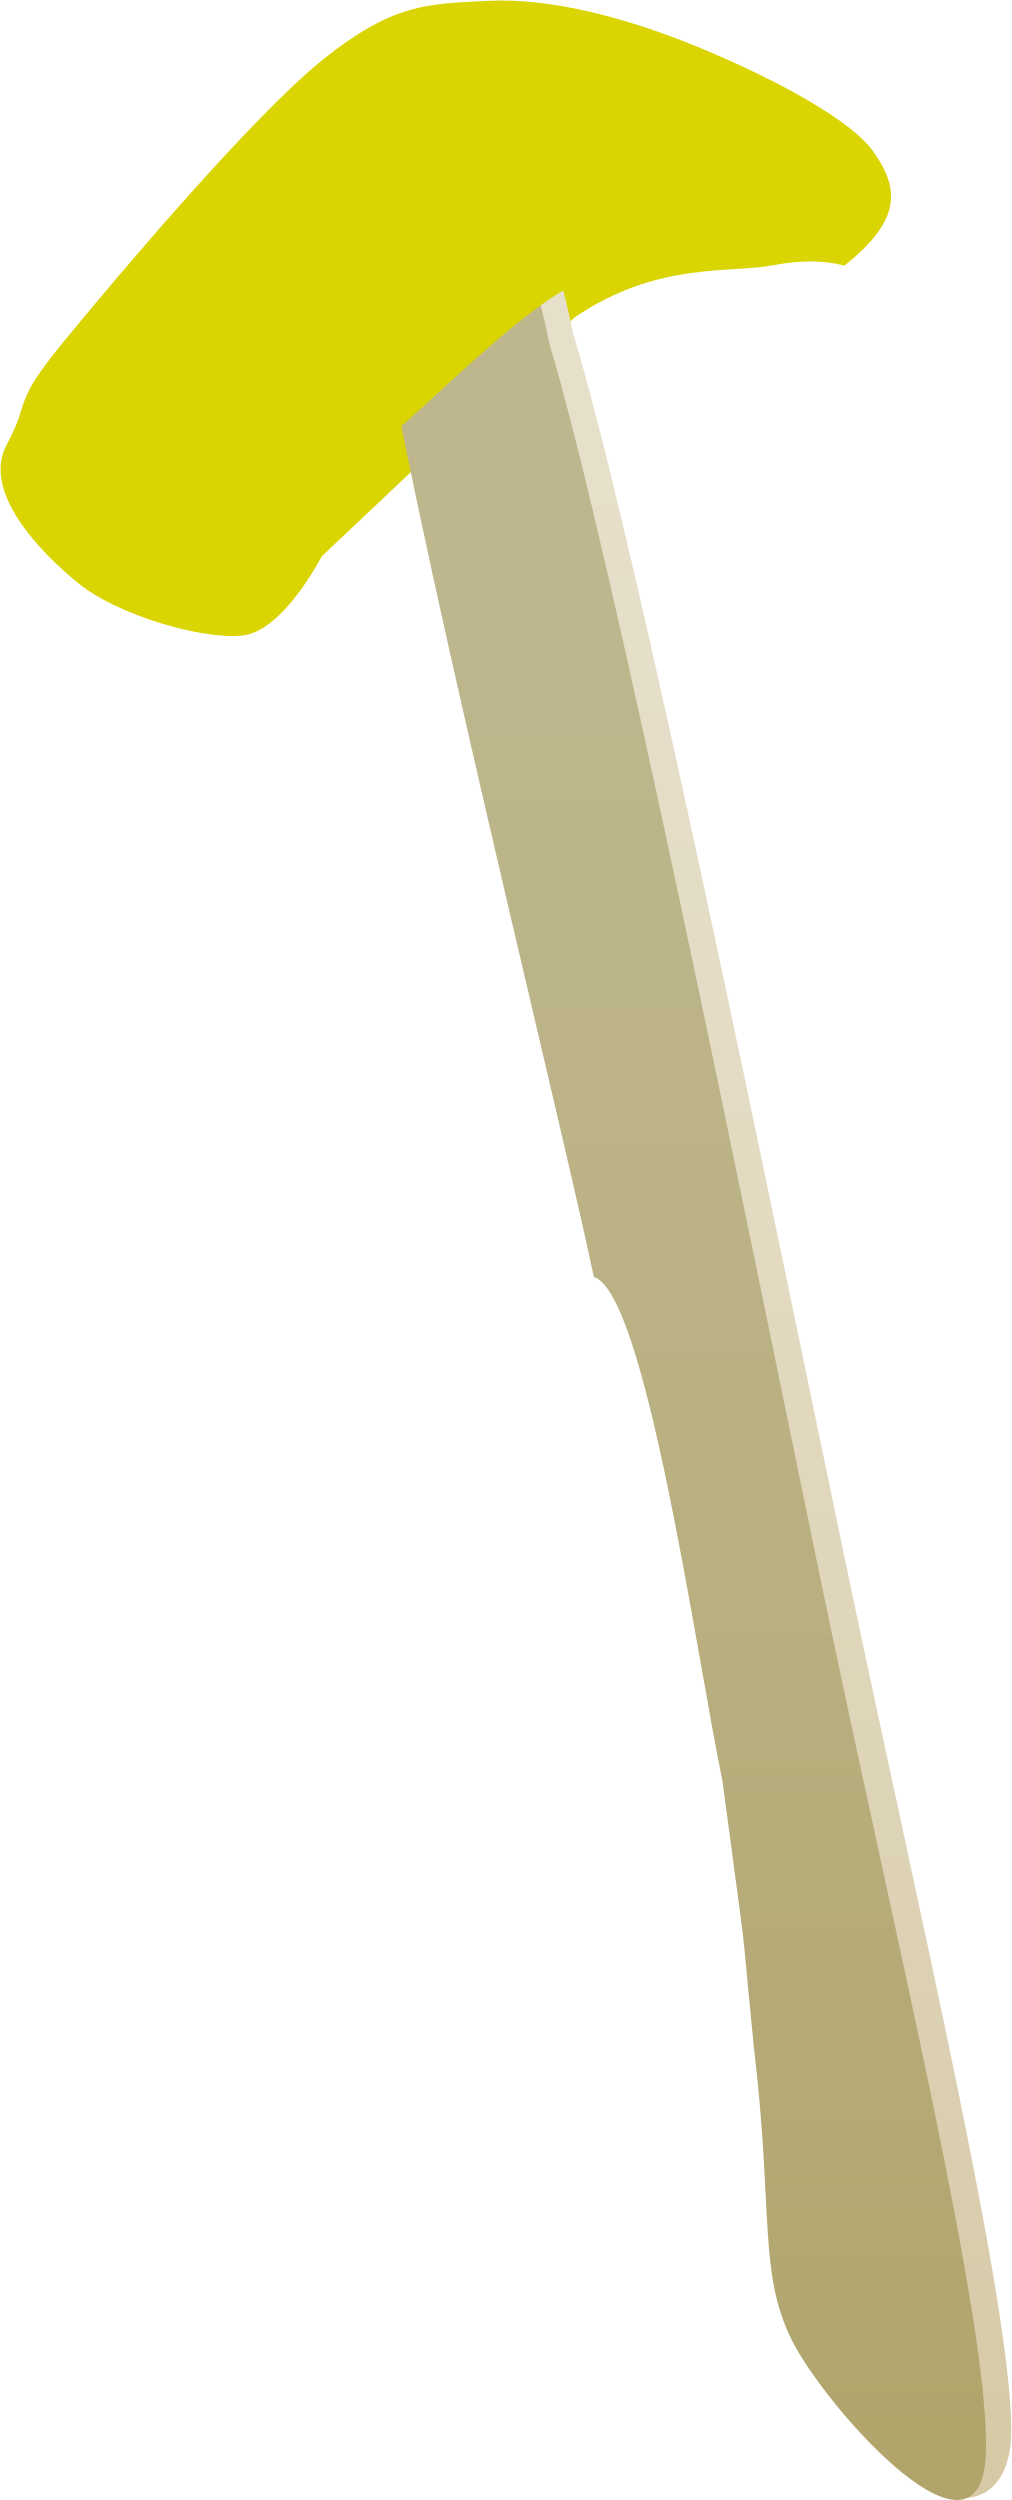
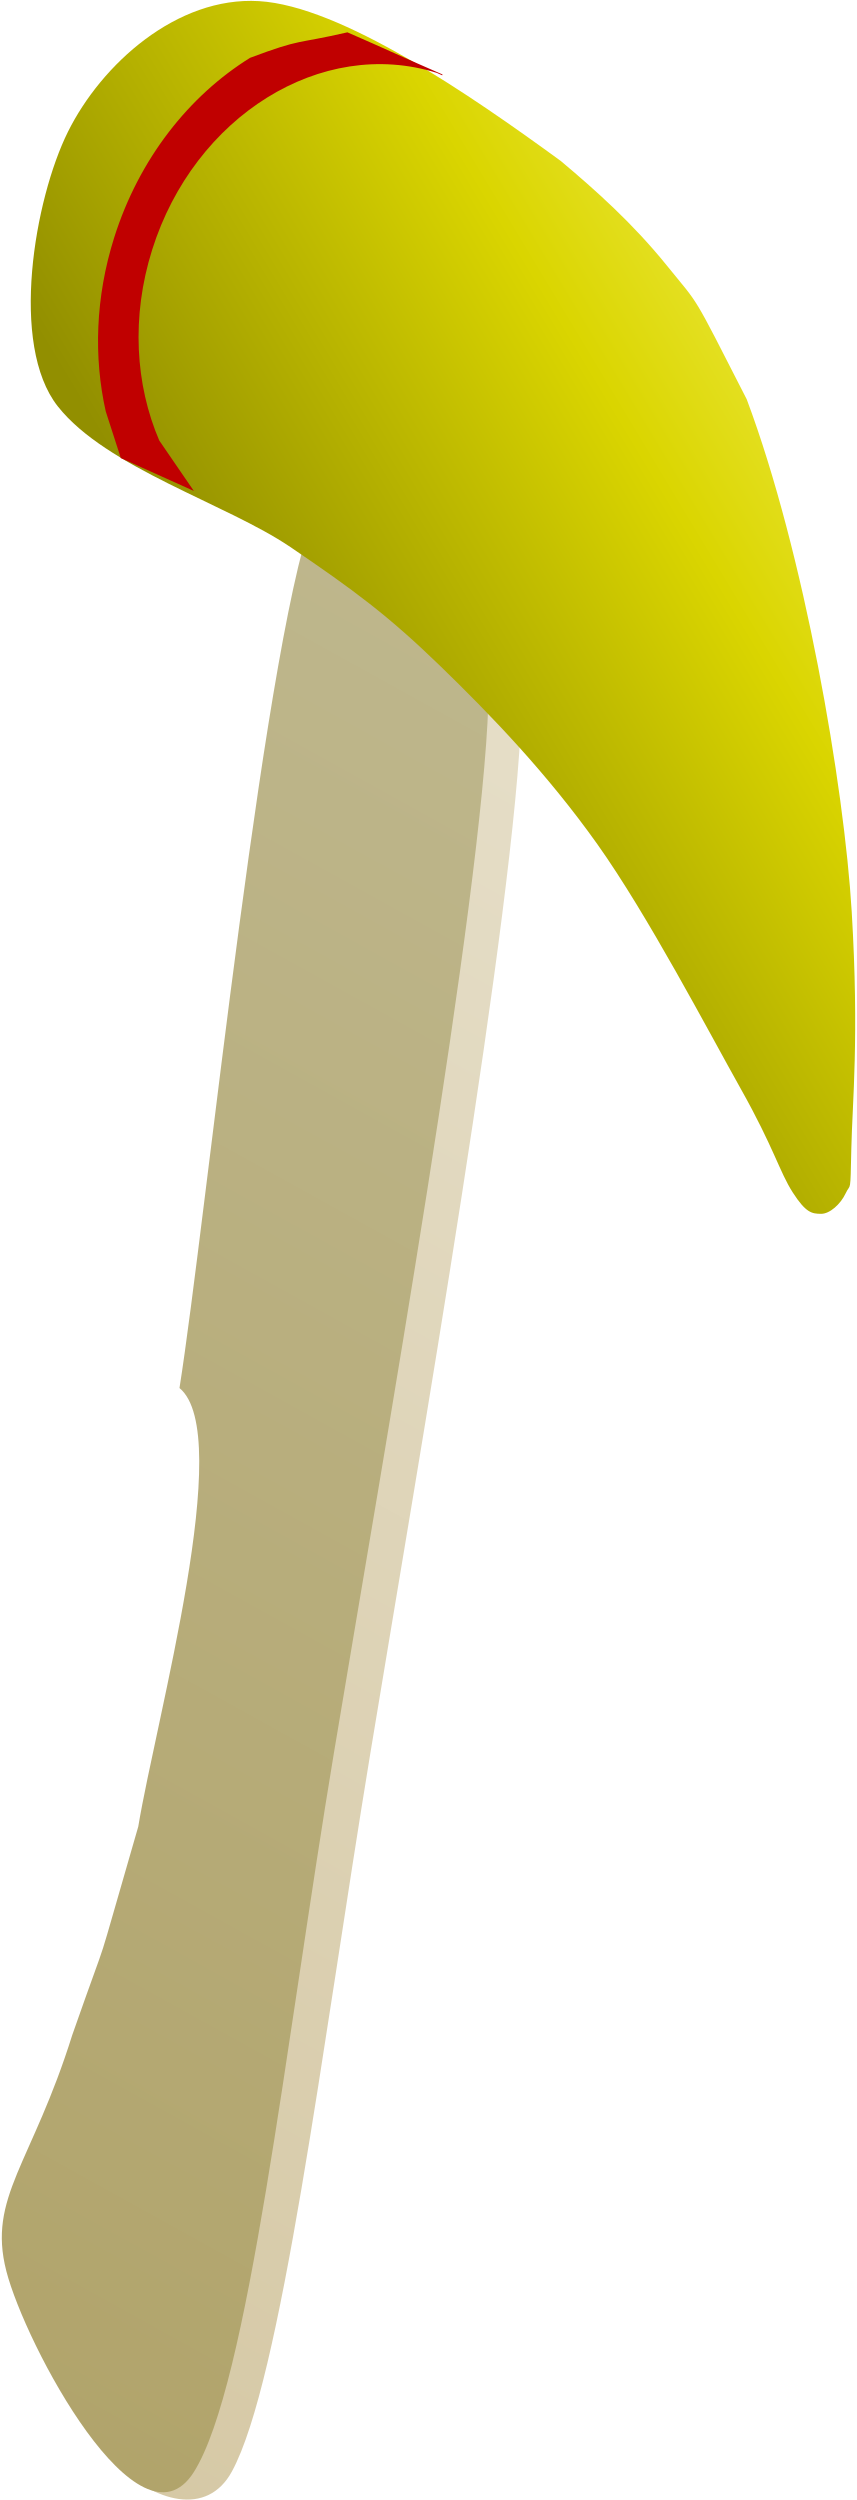
- <svg xmlns="http://www.w3.org/2000/svg" width="521" height="1288" xml:space="preserve" overflow="hidden">
+ <svg xmlns="http://www.w3.org/2000/svg" width="352" height="1027" xml:space="preserve" overflow="hidden">
  <defs>
-     <clipPath id="clip0">
-       <rect x="0" y="3" width="521" height="1288" />
-     </clipPath>
-     <linearGradient x1="360.5" y1="1290" x2="360.5" y2="39" gradientUnits="userSpaceOnUse" spreadMethod="reflect" id="fill1">
+     <linearGradient x1="-60.879" y1="949.281" x2="326.397" y2="250.616" gradientUnits="userSpaceOnUse" spreadMethod="reflect" id="panggulfill0">
      <stop offset="0" stop-color="#D6C9A6" />
-       <stop offset="0.028" stop-color="#D6CAA7" />
-       <stop offset="0.056" stop-color="#D7CBA9" />
-       <stop offset="0.083" stop-color="#D8CCAB" />
-       <stop offset="0.111" stop-color="#D9CDAD" />
-       <stop offset="0.139" stop-color="#DACEAF" />
-       <stop offset="0.167" stop-color="#DACFB0" />
-       <stop offset="0.194" stop-color="#DBD0B2" />
-       <stop offset="0.222" stop-color="#DCD1B3" />
-       <stop offset="0.25" stop-color="#DDD2B5" />
-       <stop offset="0.278" stop-color="#DDD3B6" />
-       <stop offset="0.306" stop-color="#DED4B8" />
-       <stop offset="0.333" stop-color="#DFD5B9" />
-       <stop offset="0.361" stop-color="#DFD6BB" />
-       <stop offset="0.389" stop-color="#E0D6BC" />
-       <stop offset="0.417" stop-color="#E0D7BD" />
-       <stop offset="0.444" stop-color="#E1D8BE" />
-       <stop offset="0.472" stop-color="#E1D9BF" />
-       <stop offset="0.5" stop-color="#E2D9C0" />
-       <stop offset="0.528" stop-color="#E2DAC1" />
-       <stop offset="0.556" stop-color="#E3DAC2" />
-       <stop offset="0.583" stop-color="#E3DBC3" />
-       <stop offset="0.611" stop-color="#E4DCC4" />
-       <stop offset="0.639" stop-color="#E4DCC5" />
-       <stop offset="0.667" stop-color="#E4DDC6" />
-       <stop offset="0.694" stop-color="#E5DDC6" />
-       <stop offset="0.722" stop-color="#E5DDC7" />
-       <stop offset="0.75" stop-color="#E5DEC8" />
-       <stop offset="0.778" stop-color="#E5DEC8" />
-       <stop offset="0.806" stop-color="#E6DEC9" />
-       <stop offset="0.833" stop-color="#E6DFC9" />
-       <stop offset="0.861" stop-color="#E6DFCA" />
-       <stop offset="0.889" stop-color="#E6DFCA" />
-       <stop offset="0.917" stop-color="#E6DFCA" />
-       <stop offset="0.944" stop-color="#E6DFCA" />
-       <stop offset="0.972" stop-color="#E6DFCA" />
      <stop offset="1" stop-color="#E7E0CB" />
    </linearGradient>
-     <linearGradient x1="348" y1="1291" x2="348" y2="43" gradientUnits="userSpaceOnUse" spreadMethod="reflect" id="fill2">
+     <linearGradient x1="-72.964" y1="943.189" x2="313.124" y2="246.668" gradientUnits="userSpaceOnUse" spreadMethod="reflect" id="panggulfill1">
      <stop offset="0" stop-color="#B1A46B" />
-       <stop offset="0.029" stop-color="#B1A56C" />
-       <stop offset="0.057" stop-color="#B2A66E" />
-       <stop offset="0.086" stop-color="#B3A770" />
-       <stop offset="0.114" stop-color="#B3A872" />
-       <stop offset="0.143" stop-color="#B4A974" />
-       <stop offset="0.171" stop-color="#B5A975" />
-       <stop offset="0.2" stop-color="#B5AA77" />
-       <stop offset="0.229" stop-color="#B6AB78" />
-       <stop offset="0.257" stop-color="#B6AC7A" />
-       <stop offset="0.286" stop-color="#B7AD7B" />
-       <stop offset="0.314" stop-color="#B8AE7D" />
-       <stop offset="0.343" stop-color="#B8AE7E" />
-       <stop offset="0.371" stop-color="#B9AF7F" />
-       <stop offset="0.4" stop-color="#B9B081" />
-       <stop offset="0.429" stop-color="#BAB082" />
-       <stop offset="0.457" stop-color="#BAB183" />
-       <stop offset="0.486" stop-color="#BAB284" />
-       <stop offset="0.514" stop-color="#BBB285" />
-       <stop offset="0.543" stop-color="#BBB386" />
-       <stop offset="0.571" stop-color="#BCB387" />
-       <stop offset="0.6" stop-color="#BCB488" />
-       <stop offset="0.629" stop-color="#BCB489" />
-       <stop offset="0.657" stop-color="#BDB58A" />
-       <stop offset="0.686" stop-color="#BDB58A" />
-       <stop offset="0.714" stop-color="#BDB68B" />
-       <stop offset="0.743" stop-color="#BDB68C" />
-       <stop offset="0.771" stop-color="#BEB68C" />
-       <stop offset="0.8" stop-color="#BEB78D" />
-       <stop offset="0.829" stop-color="#BEB78D" />
-       <stop offset="0.857" stop-color="#BEB78E" />
-       <stop offset="0.886" stop-color="#BEB78E" />
-       <stop offset="0.914" stop-color="#BEB78E" />
-       <stop offset="0.943" stop-color="#BEB78E" />
-       <stop offset="0.971" stop-color="#BEB78E" />
      <stop offset="1" stop-color="#BFB88F" />
    </linearGradient>
+     <linearGradient x1="-14.171" y1="373.82" x2="444.384" y2="98.293" gradientUnits="userSpaceOnUse" spreadMethod="reflect" id="panggulfill2">
+       <stop offset="0" stop-color="#928F00" />
+       <stop offset="0.29" stop-color="#928F00" />
+       <stop offset="0.64" stop-color="#DAD500" />
+       <stop offset="1" stop-color="#FFFC79" />
+     </linearGradient>
  </defs>
-   <g clip-path="url(#clip0)" transform="matrix(1 0 0 1 0 -3)">
-     <path d="M32.827 178.958C5.695 212.019 16.265 208.264 3.413 232.189-9.439 256.115 20.279 287.287 40.57 303.654 60.861 320.02 104.291 332.736 125.161 330.39 146.031 328.044 165.79 289.579 165.79 289.579L296.169 166.429C338.923 137.504 375.615 144.021 398.738 139.601 421.862 135.18 434.913 139.908 434.913 139.908 464.49 116.567 463.582 100.163 449.787 80.884 435.992 61.606 385.226 37.145 352.142 24.238 319.057 11.331 282.271 1.845 251.281 3.443 220.292 5.041 202.615 4.573 166.206 33.826 129.797 63.078 59.959 145.898 32.827 178.958Z" fill="#DAD500" fill-rule="evenodd" />
-     <path d="M520.999 1254.44C520.689 1188.02 473.315 988.108 435.669 808.069 398.023 628.029 328.552 284.766 295.124 174.202 272.619 57.993 184.657-30.746 202.329 114.848 206.202 194.596 296.617 551.235 318.357 652.693 345.294 661.158 371.047 844.892 384.847 910.738 399.598 1020.93 392.827 964.863 401.16 1047.77 411.392 1132.28 416.431 1173.63 422.492 1200.11 428.554 1226.58 421.11 1197.55 437.527 1206.61 440.647 1288.14 521.309 1320.86 520.999 1254.44Z" fill="url(#fill1)" fill-rule="evenodd" />
-     <path d="M507.93 1266.73C510.119 1200.94 460.404 998.58 422.884 817.313 385.363 636.046 316.124 290.442 282.807 179.124 260.377 62.123 172.708-27.222 190.322 119.365 194.181 199.657 284.295 558.728 305.963 660.878 332.81 669.4 358.477 854.388 372.232 920.682 386.933 1031.63 380.185 975.177 388.49 1058.65 398.688 1143.74 390.158 1176.45 409.752 1212.03 429.346 1247.6 505.742 1332.51 507.93 1266.73Z" fill="url(#fill2)" fill-rule="evenodd" />
-     <path d="M243.239 26.797C190.043 30.332 109.379 103.503 93.478 142.284 77.577 181.065 112.651 258.987 147.832 259.485 183.013 259.984 254.57 165.16 304.565 145.276 354.559 125.392 422.877 140.822 412.656 121.076 402.435 101.329 296.436 23.262 243.239 26.797Z" fill="#DAD500" fill-rule="evenodd" />
+   <g transform="translate(-8 1)">
+     <path d="M103.259 1014.3C123.526 977.041 140.213 840.342 160.031 719.883 179.849 599.425 219.833 370.977 222.168 291.55 236.672 214.748 180.22 118.668 152.009 209.327 131.015 255.913 106.873 502.907 96.206 571.067 119.285 590.04 86.977 706.273 79.759 750.345 59.718 819.689 70.618 784.794 52.903 835.5 36.501 888.112 28.508 913.872 26.095 931.862 23.682 949.853 25.566 929.705 38.427 943.445 16.163 990.631 82.992 1051.56 103.259 1014.3Z" fill="url(#panggulfill0)" fill-rule="evenodd" />
+     <path d="M87.642 1014.5C110.089 978.95 125.102 839.631 145.263 718.555 165.423 597.479 206.06 367.854 208.605 288.048 223.33 210.847 167.046 114.463 138.559 205.621 117.413 252.48 92.593 500.698 81.733 569.206 104.796 588.208 72.138 705.071 64.796 749.369 44.545 819.091 55.551 784.003 37.679 834.994 21.116 887.896 2.83 901.627 10.582 931.879 18.333 962.13 65.195 1050.06 87.642 1014.5Z" fill="url(#panggulfill1)" fill-rule="evenodd" />
+     <path d="M114.368-0.538C80.631-2.534 49.69 25.385 35.919 53.13 22.148 80.875 11.808 140.648 31.744 165.932 51.679 191.217 101.127 205.98 127.249 223.696 153.371 241.412 167.459 251.886 188.478 272.23 209.498 292.574 232.696 316.695 253.365 345.76 274.034 374.824 299.109 422.764 312.494 446.617 325.879 470.47 328.215 480.374 333.674 488.877 339.133 497.381 341.626 497.589 345.249 497.641 348.873 497.693 353.334 493.645 355.413 489.189 357.491 484.733 357.309 490.162 357.722 470.905 358.135 451.648 360.98 425.366 357.893 373.646 354.807 321.925 338.375 226.004 314.749 163.019 291.644 117.797 295.835 125.289 281.866 107.99 267.897 90.69 252.488 76.989 238.339 65.103 201.044 37.876 148.104 1.457 114.368-0.538Z" fill="url(#panggulfill2)" fill-rule="evenodd" />
+     <path d="M189.779 29.588 189.67 29.935 187.477 28.951C140.179 14.072 87.806 46.612 70.498 101.631 61.844 129.14 63.595 157.061 73.421 179.964L87.622 200.68 57.629 187.178 51.446 168.019C46.442 145.783 47.196 121.112 54.871 96.715 65.104 64.186 85.703 38.302 110.735 22.749 132.49 14.6 128.989 17.299 150.72 12.282 165.776 18.816 174.723 23.054 189.779 29.588Z" fill="#C00000" fill-rule="evenodd" />
  </g>
</svg>
